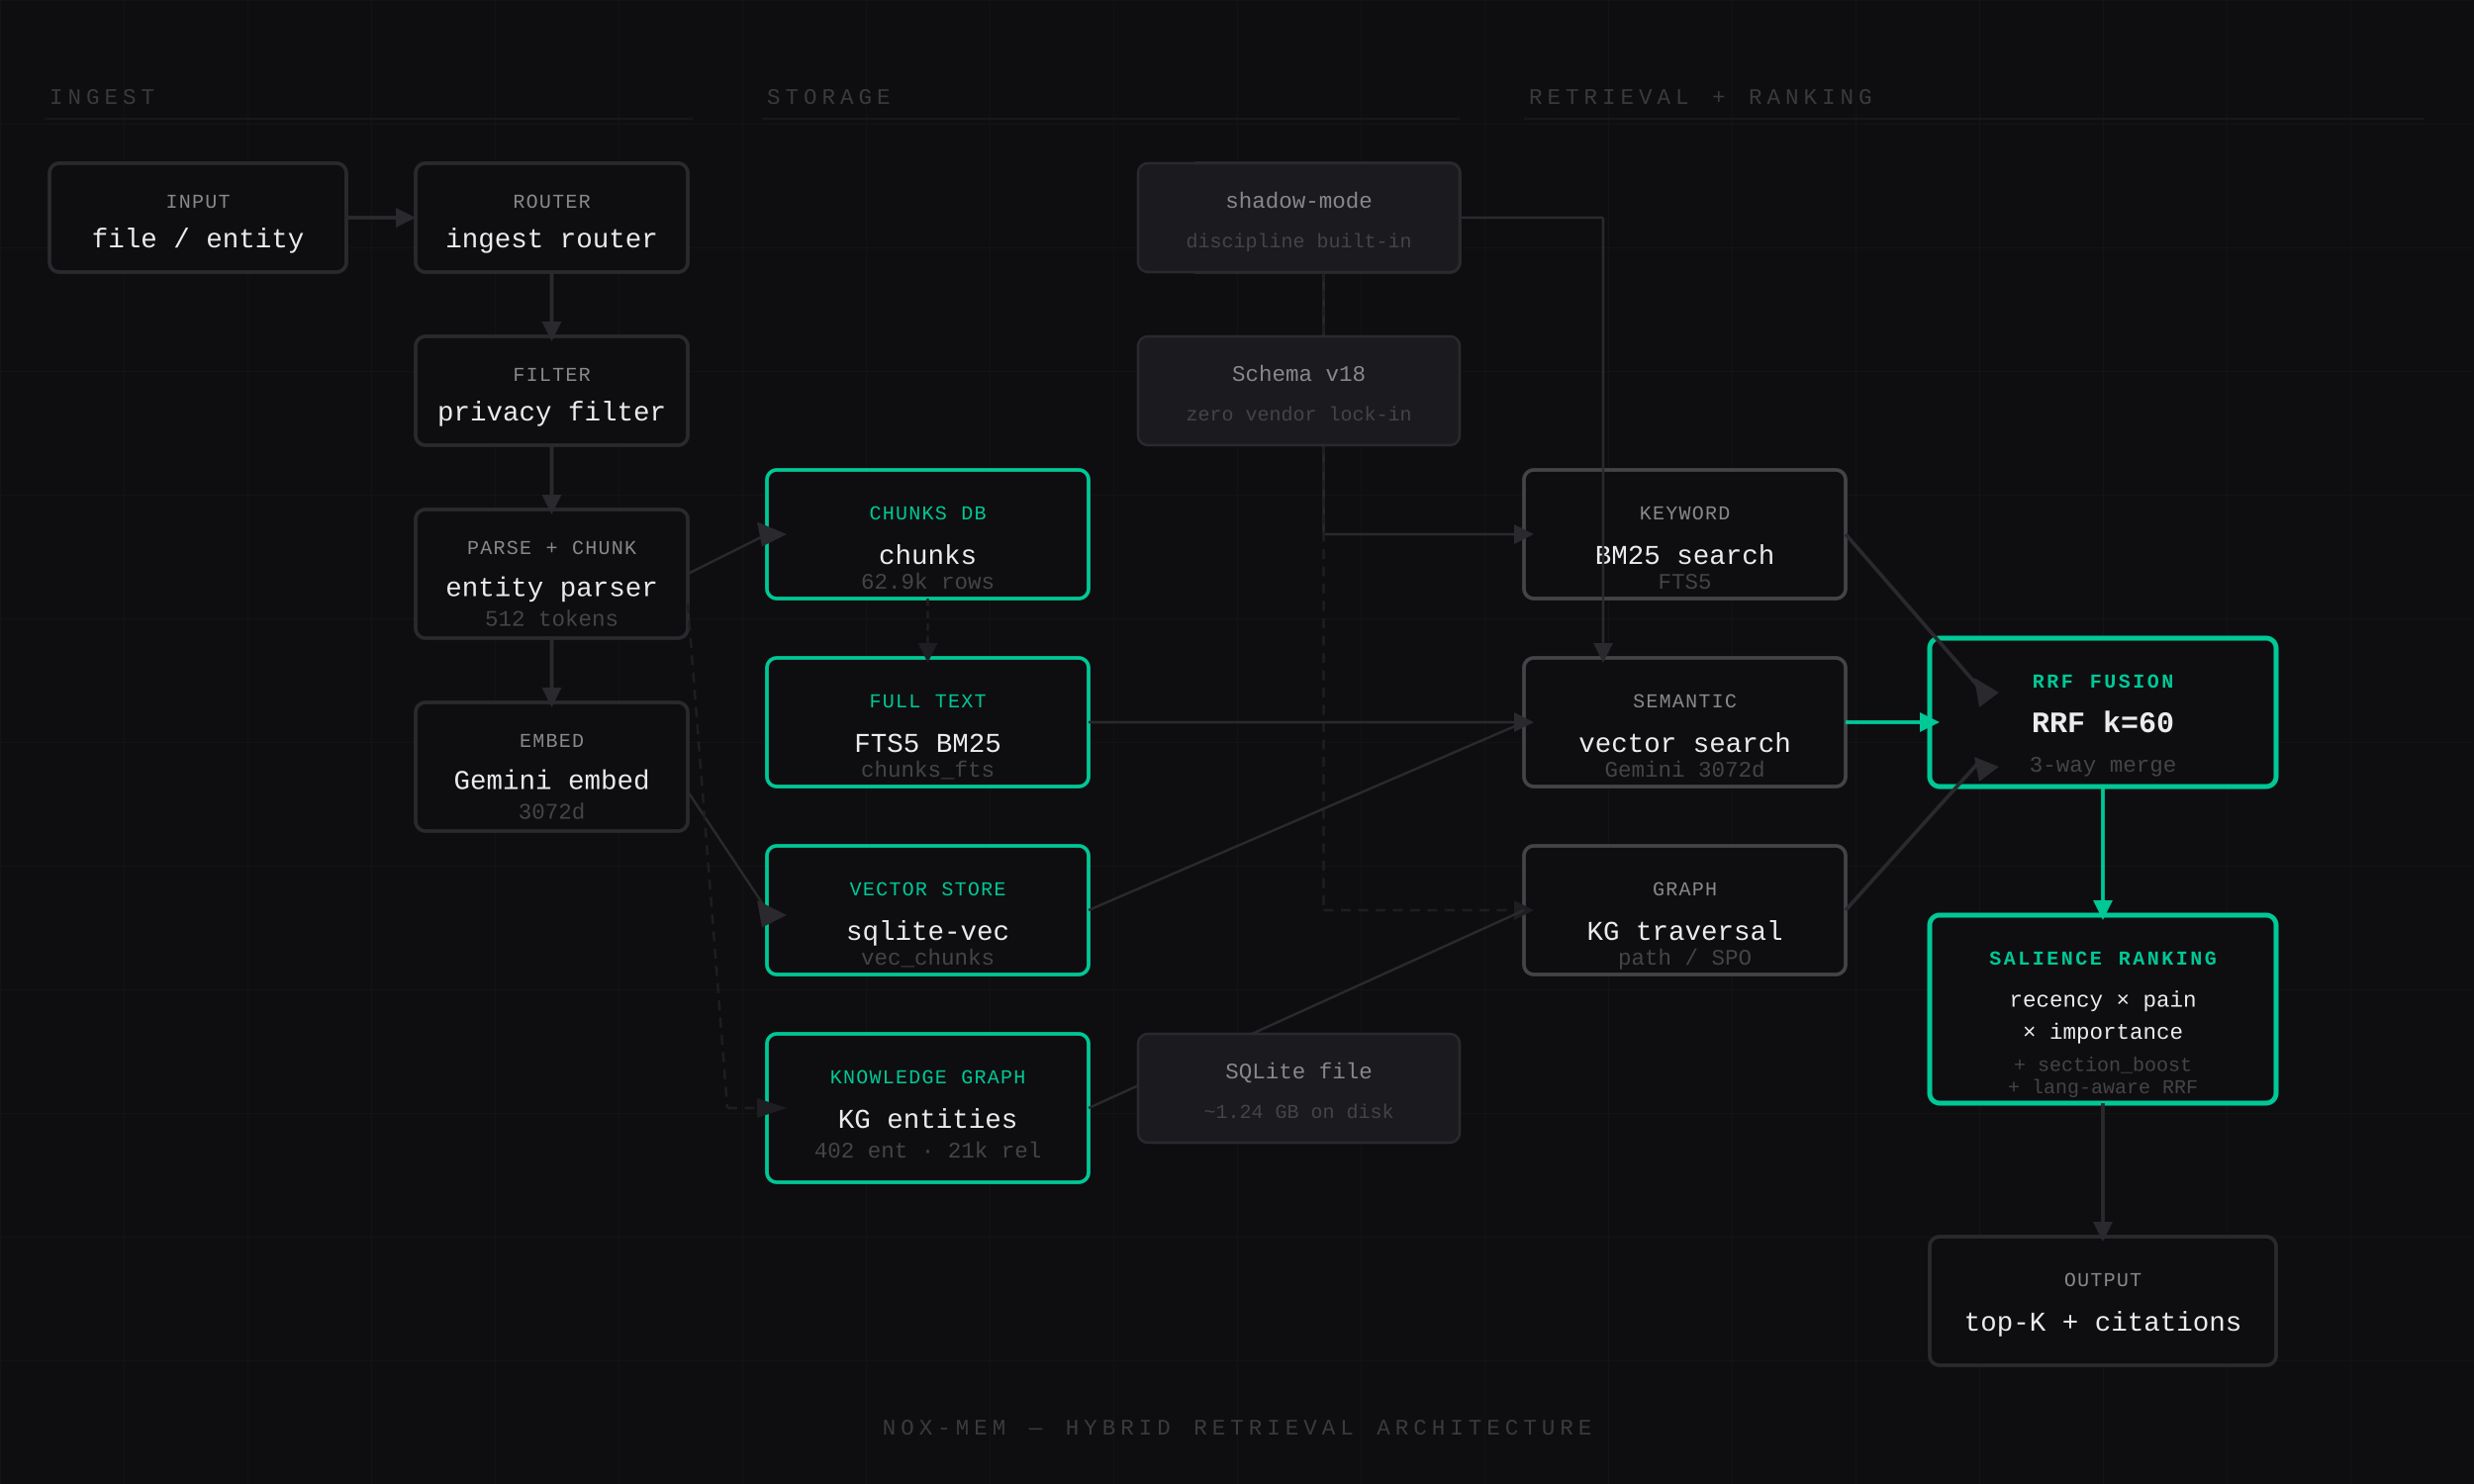
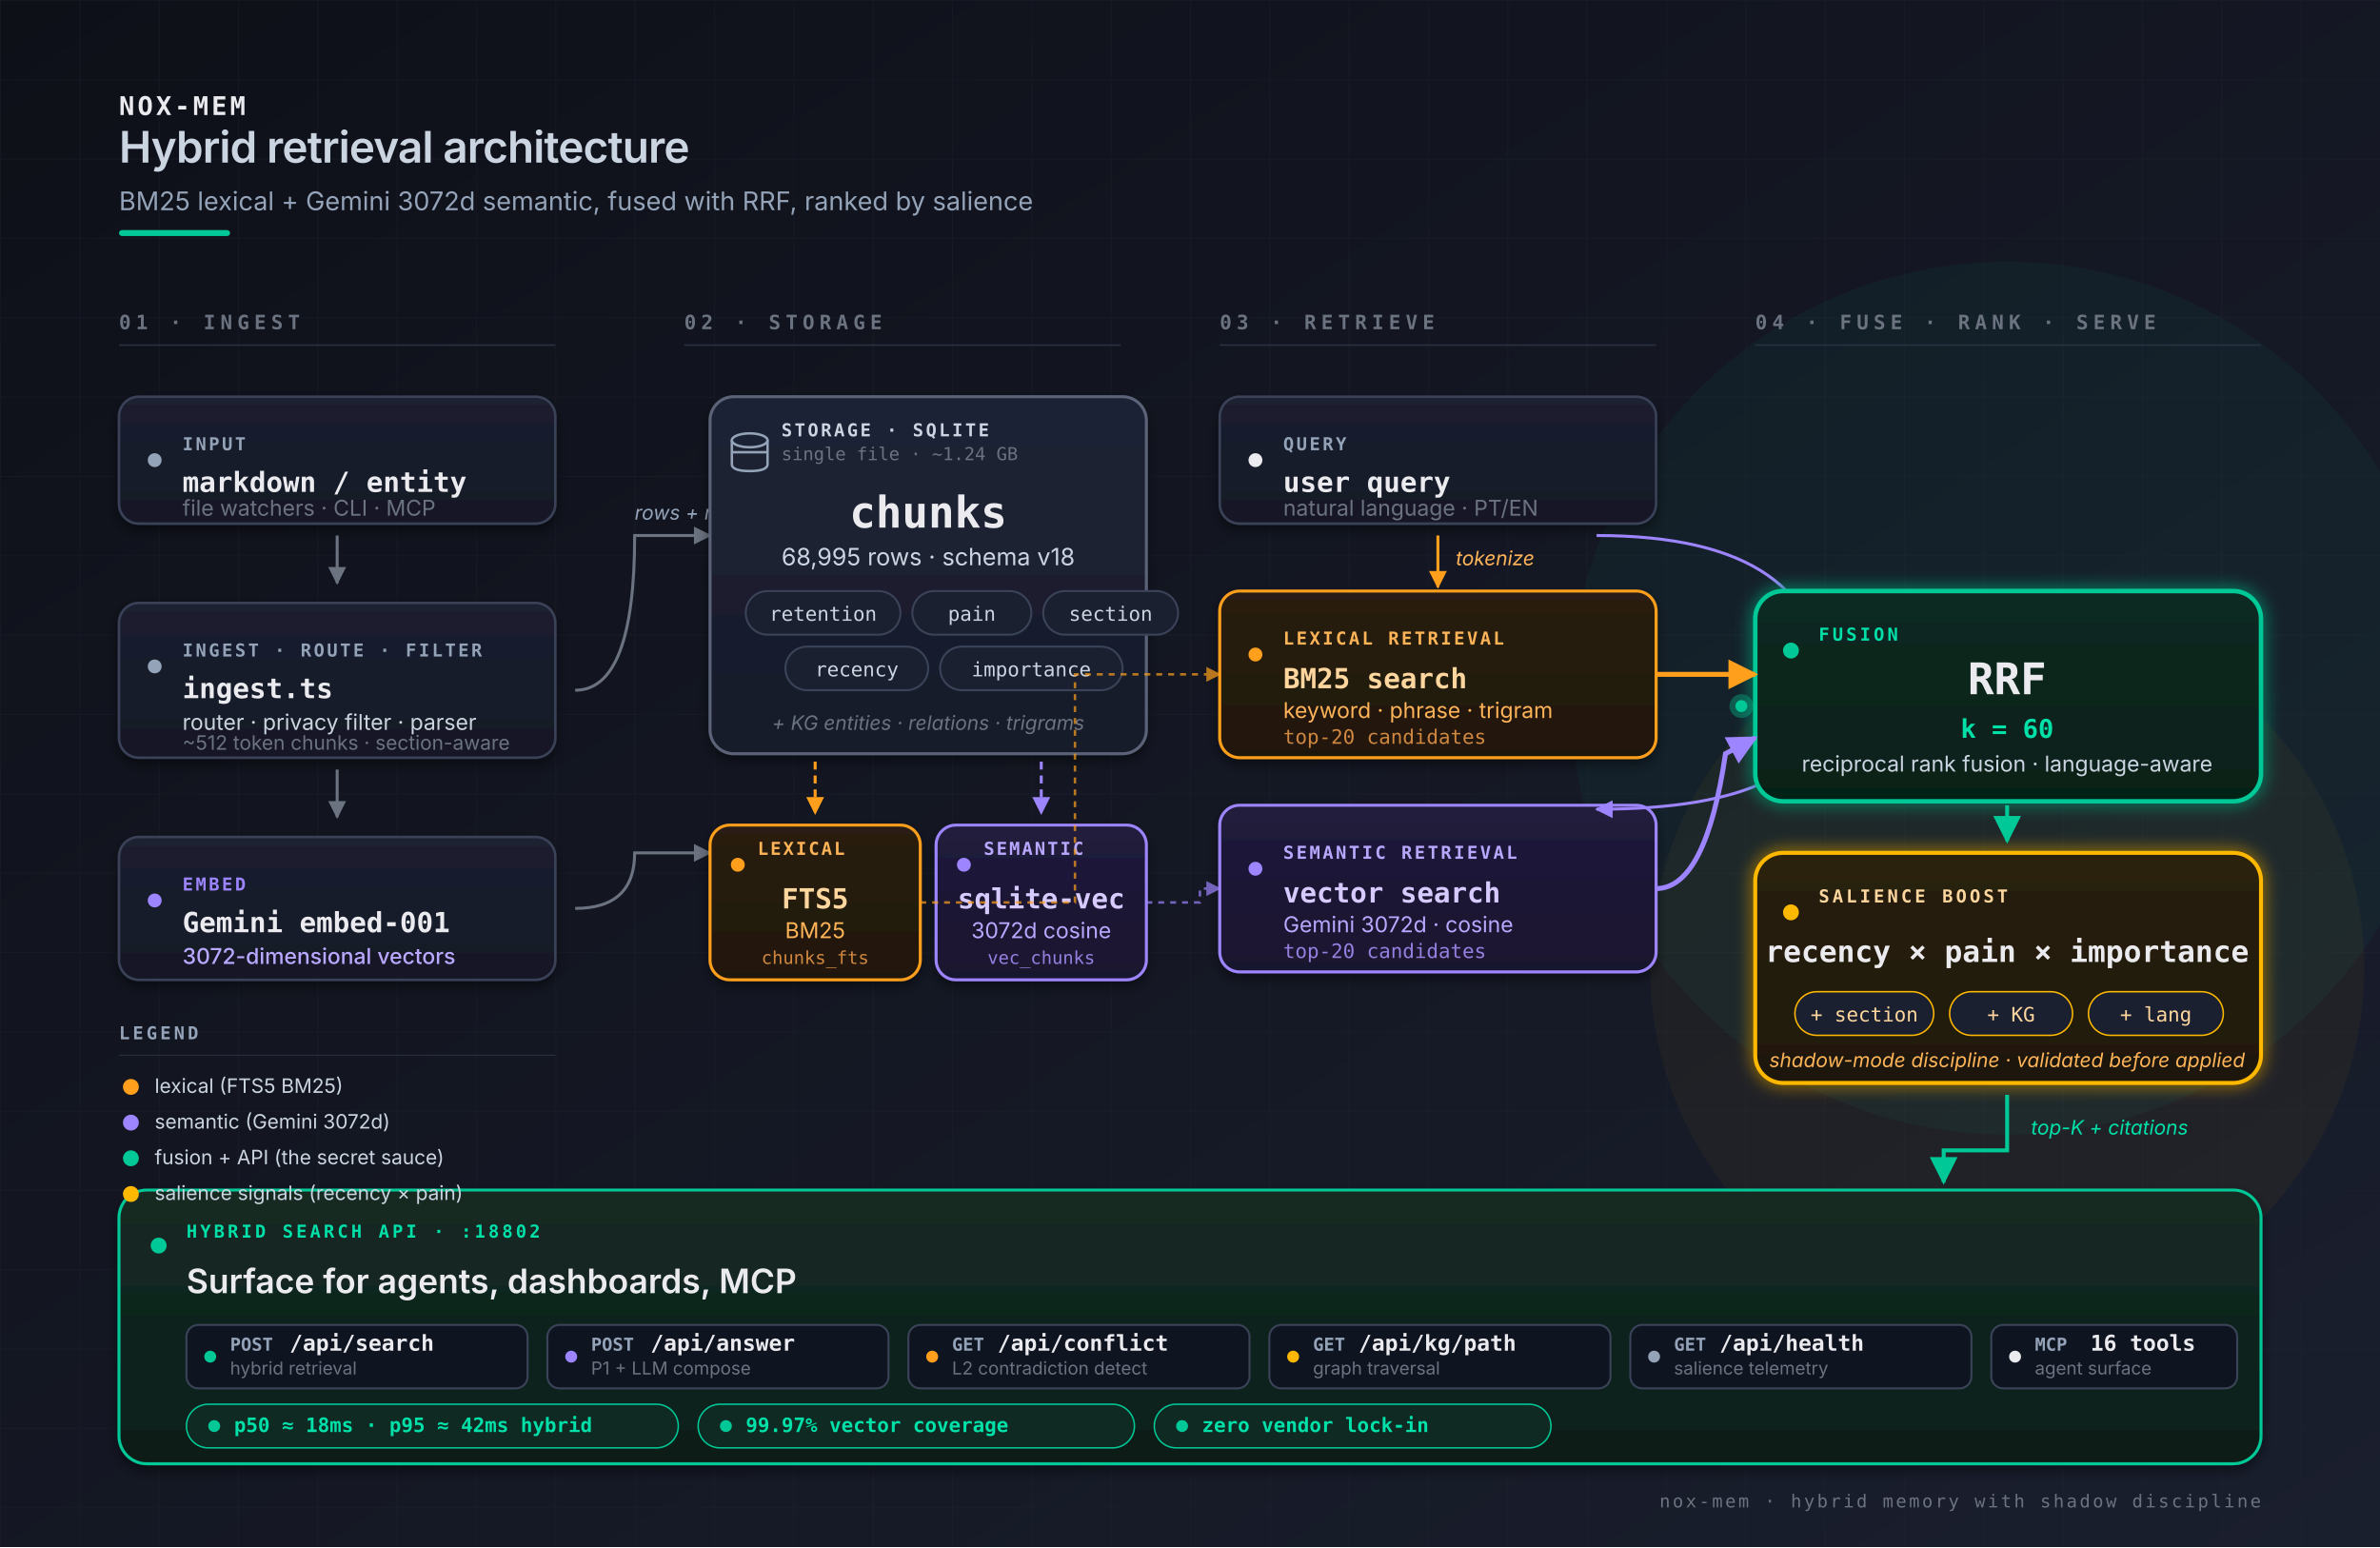
- <svg xmlns="http://www.w3.org/2000/svg" width="1000" height="600" viewBox="0 0 1000 600" role="img" aria-label="nox-mem hybrid retrieval architecture diagram, dark theme">
-   <rect width="1000" height="600" fill="#0E0E10" />
+ <svg xmlns="http://www.w3.org/2000/svg" width="1200" height="780" viewBox="0 0 1200 780" role="img" aria-label="nox-mem hybrid retrieval architecture: markdown and entity files ingest into a chunks table with FTS5 BM25 lexical search and Gemini 3072 dimensional vector search, fused via RRF k equals 60, salience boosted by recency pain and importance, served through the hybrid search HTTP API. Dark theme.">
  <defs>
-     <pattern id="arch-grid-d" width="50" height="50" patternUnits="userSpaceOnUse">
-       <path d="M 50 0 L 0 0 0 50" fill="none" stroke="#161618" stroke-width="0.5" />
+     <linearGradient id="bg-d" x1="0%" y1="0%" x2="100%" y2="100%">
+       <stop offset="0%" stop-color="#0E1018" />
+       <stop offset="100%" stop-color="#1A1F2E" />
+     </linearGradient>
+     <pattern id="grid-d" width="40" height="40" patternUnits="userSpaceOnUse">
+       <path d="M 40 0 L 0 0 0 40" fill="none" stroke="#1F2535" stroke-width="0.5" />
    </pattern>
+     <linearGradient id="node-neutral-d" x1="0%" y1="0%" x2="0%" y2="100%">
+       <stop offset="0%" stop-color="#1B2030" />
+       <stop offset="100%" stop-color="#141826" />
+     </linearGradient>
+     <linearGradient id="node-storage-d" x1="0%" y1="0%" x2="0%" y2="100%">
+       <stop offset="0%" stop-color="#1F2435" />
+       <stop offset="100%" stop-color="#161B2A" />
+     </linearGradient>
+     <linearGradient id="node-fts-d" x1="0%" y1="0%" x2="0%" y2="100%">
+       <stop offset="0%" stop-color="#2A1F12" />
+       <stop offset="100%" stop-color="#1F1709" />
+     </linearGradient>
+     <linearGradient id="node-vec-d" x1="0%" y1="0%" x2="0%" y2="100%">
+       <stop offset="0%" stop-color="#211B3D" />
+       <stop offset="100%" stop-color="#19142E" />
+     </linearGradient>
+     <linearGradient id="node-rrf-d" x1="0%" y1="0%" x2="0%" y2="100%">
+       <stop offset="0%" stop-color="#0E2A22" />
+       <stop offset="100%" stop-color="#062018" />
+     </linearGradient>
+     <linearGradient id="node-salience-d" x1="0%" y1="0%" x2="0%" y2="100%">
+       <stop offset="0%" stop-color="#2A2110" />
+       <stop offset="100%" stop-color="#1E1808" />
+     </linearGradient>
+     <linearGradient id="node-api-d" x1="0%" y1="0%" x2="0%" y2="100%">
+       <stop offset="0%" stop-color="#152A24" />
+       <stop offset="100%" stop-color="#0B1E18" />
+     </linearGradient>
+     <filter id="shadow-d" x="-20%" y="-20%" width="140%" height="140%">
+       <feGaussianBlur in="SourceAlpha" stdDeviation="3" />
+       <feOffset dx="0" dy="3" result="offsetblur" />
+       <feComponentTransfer>
+         <feFuncA type="linear" slope="0.45" />
+       </feComponentTransfer>
+       <feMerge>
+         <feMergeNode />
+         <feMergeNode in="SourceGraphic" />
+       </feMerge>
+     </filter>
+     <filter id="glow-d" x="-30%" y="-30%" width="160%" height="160%">
+       <feGaussianBlur in="SourceGraphic" stdDeviation="4" />
+       <feMerge>
+         <feMergeNode />
+         <feMergeNode in="SourceGraphic" />
+       </feMerge>
+     </filter>
+     <marker id="arrow-neutral-d" viewBox="0 0 10 10" refX="9" refY="5" markerWidth="6" markerHeight="6" orient="auto-start-reverse">
+       <path d="M 0 0 L 10 5 L 0 10 z" fill="#6B7280" />
+     </marker>
+     <marker id="arrow-fts-d" viewBox="0 0 10 10" refX="9" refY="5" markerWidth="6" markerHeight="6" orient="auto-start-reverse">
+       <path d="M 0 0 L 10 5 L 0 10 z" fill="#FF9F1C" />
+     </marker>
+     <marker id="arrow-vec-d" viewBox="0 0 10 10" refX="9" refY="5" markerWidth="6" markerHeight="6" orient="auto-start-reverse">
+       <path d="M 0 0 L 10 5 L 0 10 z" fill="#9D85FF" />
+     </marker>
+     <marker id="arrow-accent-d" viewBox="0 0 10 10" refX="9" refY="5" markerWidth="7" markerHeight="7" orient="auto-start-reverse">
+       <path d="M 0 0 L 10 5 L 0 10 z" fill="#00C896" />
+     </marker>
+     <marker id="arrow-salience-d" viewBox="0 0 10 10" refX="9" refY="5" markerWidth="6" markerHeight="6" orient="auto-start-reverse">
+       <path d="M 0 0 L 10 5 L 0 10 z" fill="#FFB800" />
+     </marker>
  </defs>
-   <rect width="1000" height="600" fill="url(#arch-grid-d)" />
-   <text x="20" y="42" fill="#3A3A3E" font-family="'JetBrains Mono', 'Courier New', monospace" font-size="9" letter-spacing="2" font-weight="500">INGEST</text>
-   <line x1="18" y1="48" x2="280" y2="48" stroke="#1E1E22" stroke-width="0.5" />
-   <text x="310" y="42" fill="#3A3A3E" font-family="'JetBrains Mono', 'Courier New', monospace" font-size="9" letter-spacing="2" font-weight="500">STORAGE</text>
-   <line x1="308" y1="48" x2="590" y2="48" stroke="#1E1E22" stroke-width="0.5" />
-   <text x="618" y="42" fill="#3A3A3E" font-family="'JetBrains Mono', 'Courier New', monospace" font-size="9" letter-spacing="2" font-weight="500">RETRIEVAL + RANKING</text>
-   <line x1="616" y1="48" x2="980" y2="48" stroke="#1E1E22" stroke-width="0.5" />
-   <rect x="20" y="66" width="120" height="44" rx="4" fill="#0E0E10" stroke="#2A2A2E" stroke-width="1.5" />
-   <text x="80" y="84" fill="#888888" font-family="'JetBrains Mono', 'Courier New', monospace" font-size="8" text-anchor="middle" letter-spacing="0.5">INPUT</text>
-   <text x="80" y="100" fill="#EBEBEB" font-family="'JetBrains Mono', 'Courier New', monospace" font-size="11" text-anchor="middle" font-weight="500">file / entity</text>
-   <line x1="140" y1="88" x2="160" y2="88" stroke="#2A2A2E" stroke-width="1.5" />
-   <polygon points="160,84 168,88 160,92" fill="#2A2A2E" />
-   <rect x="168" y="66" width="110" height="44" rx="4" fill="#0E0E10" stroke="#2A2A2E" stroke-width="1.5" />
-   <text x="223" y="84" fill="#888888" font-family="'JetBrains Mono', 'Courier New', monospace" font-size="8" text-anchor="middle" letter-spacing="0.5">ROUTER</text>
-   <text x="223" y="100" fill="#EBEBEB" font-family="'JetBrains Mono', 'Courier New', monospace" font-size="11" text-anchor="middle" font-weight="500">ingest router</text>
-   <rect x="168" y="136" width="110" height="44" rx="4" fill="#0E0E10" stroke="#2A2A2E" stroke-width="1.5" />
-   <text x="223" y="154" fill="#888888" font-family="'JetBrains Mono', 'Courier New', monospace" font-size="8" text-anchor="middle" letter-spacing="0.5">FILTER</text>
-   <text x="223" y="170" fill="#EBEBEB" font-family="'JetBrains Mono', 'Courier New', monospace" font-size="11" text-anchor="middle" font-weight="500">privacy filter</text>
-   <line x1="223" y1="110" x2="223" y2="130" stroke="#2A2A2E" stroke-width="1.5" />
-   <polygon points="219,130 223,138 227,130" fill="#2A2A2E" />
-   <rect x="168" y="206" width="110" height="52" rx="4" fill="#0E0E10" stroke="#2A2A2E" stroke-width="1.5" />
-   <text x="223" y="224" fill="#888888" font-family="'JetBrains Mono', 'Courier New', monospace" font-size="8" text-anchor="middle" letter-spacing="0.5">PARSE + CHUNK</text>
-   <text x="223" y="241" fill="#EBEBEB" font-family="'JetBrains Mono', 'Courier New', monospace" font-size="11" text-anchor="middle" font-weight="500">entity parser</text>
-   <text x="223" y="253" fill="#444448" font-family="'JetBrains Mono', 'Courier New', monospace" font-size="9" text-anchor="middle">512 tokens</text>
-   <line x1="223" y1="180" x2="223" y2="200" stroke="#2A2A2E" stroke-width="1.5" />
-   <polygon points="219,200 223,208 227,200" fill="#2A2A2E" />
-   <rect x="168" y="284" width="110" height="52" rx="4" fill="#0E0E10" stroke="#2A2A2E" stroke-width="1.5" />
-   <text x="223" y="302" fill="#888888" font-family="'JetBrains Mono', 'Courier New', monospace" font-size="8" text-anchor="middle" letter-spacing="0.5">EMBED</text>
-   <text x="223" y="319" fill="#EBEBEB" font-family="'JetBrains Mono', 'Courier New', monospace" font-size="11" text-anchor="middle" font-weight="500">Gemini embed</text>
-   <text x="223" y="331" fill="#444448" font-family="'JetBrains Mono', 'Courier New', monospace" font-size="9" text-anchor="middle">3072d</text>
-   <line x1="223" y1="258" x2="223" y2="278" stroke="#2A2A2E" stroke-width="1.5" />
-   <polygon points="219,278 223,286 227,278" fill="#2A2A2E" />
-   <rect x="310" y="190" width="130" height="52" rx="4" fill="#0E0E10" stroke="#00C896" stroke-width="1.5" />
-   <text x="375" y="210" fill="#00C896" font-family="'JetBrains Mono', 'Courier New', monospace" font-size="8" text-anchor="middle" letter-spacing="0.5">CHUNKS DB</text>
-   <text x="375" y="228" fill="#EBEBEB" font-family="'JetBrains Mono', 'Courier New', monospace" font-size="11" text-anchor="middle" font-weight="500">chunks</text>
-   <text x="375" y="238" fill="#444448" font-family="'JetBrains Mono', 'Courier New', monospace" font-size="9" text-anchor="middle">62.9k rows</text>
-   <rect x="310" y="266" width="130" height="52" rx="4" fill="#0E0E10" stroke="#00C896" stroke-width="1.5" />
-   <text x="375" y="286" fill="#00C896" font-family="'JetBrains Mono', 'Courier New', monospace" font-size="8" text-anchor="middle" letter-spacing="0.5">FULL TEXT</text>
-   <text x="375" y="304" fill="#EBEBEB" font-family="'JetBrains Mono', 'Courier New', monospace" font-size="11" text-anchor="middle" font-weight="500">FTS5 BM25</text>
-   <text x="375" y="314" fill="#444448" font-family="'JetBrains Mono', 'Courier New', monospace" font-size="9" text-anchor="middle">chunks_fts</text>
-   <rect x="310" y="342" width="130" height="52" rx="4" fill="#0E0E10" stroke="#00C896" stroke-width="1.5" />
-   <text x="375" y="362" fill="#00C896" font-family="'JetBrains Mono', 'Courier New', monospace" font-size="8" text-anchor="middle" letter-spacing="0.5">VECTOR STORE</text>
-   <text x="375" y="380" fill="#EBEBEB" font-family="'JetBrains Mono', 'Courier New', monospace" font-size="11" text-anchor="middle" font-weight="500">sqlite-vec</text>
-   <text x="375" y="390" fill="#444448" font-family="'JetBrains Mono', 'Courier New', monospace" font-size="9" text-anchor="middle">vec_chunks</text>
-   <rect x="310" y="418" width="130" height="60" rx="4" fill="#0E0E10" stroke="#00C896" stroke-width="1.5" />
-   <text x="375" y="438" fill="#00C896" font-family="'JetBrains Mono', 'Courier New', monospace" font-size="8" text-anchor="middle" letter-spacing="0.5">KNOWLEDGE GRAPH</text>
-   <text x="375" y="456" fill="#EBEBEB" font-family="'JetBrains Mono', 'Courier New', monospace" font-size="11" text-anchor="middle" font-weight="500">KG entities</text>
-   <text x="375" y="468" fill="#444448" font-family="'JetBrains Mono', 'Courier New', monospace" font-size="9" text-anchor="middle">402 ent · 21k rel</text>
-   <line x1="278" y1="232" x2="310" y2="216" stroke="#2A2A2E" stroke-width="1" />
-   <polygon points="306,211 318,216 308,221" fill="#2A2A2E" />
-   <line x1="278" y1="320" x2="310" y2="368" stroke="#2A2A2E" stroke-width="1" />
-   <polygon points="306,364 318,370 308,375" fill="#2A2A2E" />
-   <line x1="278" y1="244" x2="294" y2="448" stroke="#1E1E22" stroke-width="1" stroke-dasharray="4 3" />
-   <line x1="294" y1="448" x2="310" y2="448" stroke="#1E1E22" stroke-width="1" stroke-dasharray="4 3" />
-   <polygon points="306,444 318,448 306,452" fill="#1E1E22" />
-   <line x1="375" y1="242" x2="375" y2="260" stroke="#1E1E22" stroke-width="1" stroke-dasharray="3 2" />
-   <polygon points="371,260 375,268 379,260" fill="#1E1E22" />
-   <rect x="480" y="66" width="110" height="44" rx="4" fill="#0E0E10" stroke="#2A2A2E" stroke-width="1.5" />
-   <text x="535" y="84" fill="#888888" font-family="'JetBrains Mono', 'Courier New', monospace" font-size="8" text-anchor="middle" letter-spacing="0.5">QUERY</text>
-   <text x="535" y="100" fill="#EBEBEB" font-family="'JetBrains Mono', 'Courier New', monospace" font-size="11" text-anchor="middle" font-weight="500">user query</text>
-   <rect x="616" y="190" width="130" height="52" rx="4" fill="#0E0E10" stroke="#444448" stroke-width="1.5" />
-   <text x="681" y="210" fill="#888888" font-family="'JetBrains Mono', 'Courier New', monospace" font-size="8" text-anchor="middle" letter-spacing="0.5">KEYWORD</text>
-   <text x="681" y="228" fill="#EBEBEB" font-family="'JetBrains Mono', 'Courier New', monospace" font-size="11" text-anchor="middle" font-weight="500">BM25 search</text>
-   <text x="681" y="238" fill="#444448" font-family="'JetBrains Mono', 'Courier New', monospace" font-size="9" text-anchor="middle">FTS5</text>
-   <rect x="616" y="266" width="130" height="52" rx="4" fill="#0E0E10" stroke="#444448" stroke-width="1.5" />
-   <text x="681" y="286" fill="#888888" font-family="'JetBrains Mono', 'Courier New', monospace" font-size="8" text-anchor="middle" letter-spacing="0.5">SEMANTIC</text>
-   <text x="681" y="304" fill="#EBEBEB" font-family="'JetBrains Mono', 'Courier New', monospace" font-size="11" text-anchor="middle" font-weight="500">vector search</text>
-   <text x="681" y="314" fill="#444448" font-family="'JetBrains Mono', 'Courier New', monospace" font-size="9" text-anchor="middle">Gemini 3072d</text>
-   <rect x="616" y="342" width="130" height="52" rx="4" fill="#0E0E10" stroke="#444448" stroke-width="1.5" />
-   <text x="681" y="362" fill="#888888" font-family="'JetBrains Mono', 'Courier New', monospace" font-size="8" text-anchor="middle" letter-spacing="0.5">GRAPH</text>
-   <text x="681" y="380" fill="#EBEBEB" font-family="'JetBrains Mono', 'Courier New', monospace" font-size="11" text-anchor="middle" font-weight="500">KG traversal</text>
-   <text x="681" y="390" fill="#444448" font-family="'JetBrains Mono', 'Courier New', monospace" font-size="9" text-anchor="middle">path / SPO</text>
-   <line x1="535" y1="110" x2="535" y2="216" stroke="#2A2A2E" stroke-width="1" />
-   <line x1="535" y1="216" x2="616" y2="216" stroke="#2A2A2E" stroke-width="1" />
-   <polygon points="612,212 620,216 612,220" fill="#2A2A2E" />
-   <line x1="590" y1="88" x2="616" y2="88" stroke="#2A2A2E" stroke-width="1" />
-   <line x1="616" y1="88" x2="648" y2="88" stroke="#2A2A2E" stroke-width="1" />
-   <line x1="648" y1="88" x2="648" y2="260" stroke="#2A2A2E" stroke-width="1" />
-   <polygon points="644,260 648,268 652,260" fill="#2A2A2E" />
-   <line x1="535" y1="110" x2="535" y2="368" stroke="#1E1E22" stroke-width="1" stroke-dasharray="4 3" />
-   <line x1="535" y1="368" x2="616" y2="368" stroke="#1E1E22" stroke-width="1" stroke-dasharray="4 3" />
-   <polygon points="612,364 620,368 612,372" fill="#1E1E22" />
-   <line x1="440" y1="292" x2="616" y2="292" stroke="#2A2A2E" stroke-width="1" />
-   <polygon points="612,288 620,292 612,296" fill="#2A2A2E" />
-   <line x1="440" y1="368" x2="616" y2="292" stroke="#2A2A2E" stroke-width="1" />
-   <line x1="440" y1="448" x2="616" y2="368" stroke="#2A2A2E" stroke-width="1" />
-   <rect x="780" y="258" width="140" height="60" rx="4" fill="#0E0E10" stroke="#00C896" stroke-width="2" />
-   <text x="850" y="278" fill="#00C896" font-family="'JetBrains Mono', 'Courier New', monospace" font-size="8" text-anchor="middle" letter-spacing="1" font-weight="600">RRF FUSION</text>
-   <text x="850" y="296" fill="#EBEBEB" font-family="'JetBrains Mono', 'Courier New', monospace" font-size="12" text-anchor="middle" font-weight="600">RRF k=60</text>
-   <text x="850" y="312" fill="#444448" font-family="'JetBrains Mono', 'Courier New', monospace" font-size="9" text-anchor="middle">3-way merge</text>
-   <line x1="746" y1="216" x2="800" y2="278" stroke="#2A2A2E" stroke-width="1.5" />
-   <polygon points="798,274 808,280 800,286" fill="#2A2A2E" />
-   <line x1="746" y1="292" x2="780" y2="292" stroke="#00C896" stroke-width="1.5" />
-   <polygon points="776,288 784,292 776,296" fill="#00C896" />
-   <line x1="746" y1="368" x2="800" y2="308" stroke="#2A2A2E" stroke-width="1.5" />
-   <polygon points="798,306 808,310 800,316" fill="#2A2A2E" />
-   <rect x="780" y="370" width="140" height="76" rx="4" fill="#0E0E10" stroke="#00C896" stroke-width="2" />
-   <text x="850" y="390" fill="#00C896" font-family="'JetBrains Mono', 'Courier New', monospace" font-size="8" text-anchor="middle" letter-spacing="1" font-weight="600">SALIENCE RANKING</text>
-   <text x="850" y="407" fill="#EBEBEB" font-family="'JetBrains Mono', 'Courier New', monospace" font-size="9" text-anchor="middle">recency × pain</text>
-   <text x="850" y="420" fill="#EBEBEB" font-family="'JetBrains Mono', 'Courier New', monospace" font-size="9" text-anchor="middle">× importance</text>
-   <text x="850" y="433" fill="#444448" font-family="'JetBrains Mono', 'Courier New', monospace" font-size="8" text-anchor="middle">+ section_boost</text>
-   <text x="850" y="442" fill="#444448" font-family="'JetBrains Mono', 'Courier New', monospace" font-size="8" text-anchor="middle">+ lang-aware RRF</text>
-   <line x1="850" y1="318" x2="850" y2="364" stroke="#00C896" stroke-width="1.5" />
-   <polygon points="846,364 850,372 854,364" fill="#00C896" />
-   <rect x="780" y="500" width="140" height="52" rx="4" fill="#0E0E10" stroke="#2A2A2E" stroke-width="1.5" />
-   <text x="850" y="520" fill="#888888" font-family="'JetBrains Mono', 'Courier New', monospace" font-size="8" text-anchor="middle" letter-spacing="0.5">OUTPUT</text>
-   <text x="850" y="538" fill="#EBEBEB" font-family="'JetBrains Mono', 'Courier New', monospace" font-size="11" text-anchor="middle" font-weight="500">top-K + citations</text>
-   <line x1="850" y1="446" x2="850" y2="494" stroke="#2A2A2E" stroke-width="1.5" />
-   <polygon points="846,494 850,502 854,494" fill="#2A2A2E" />
-   <rect x="460" y="418" width="130" height="44" rx="4" fill="#1A1A1F" stroke="#2A2A2E" stroke-width="1" />
-   <text x="525" y="436" fill="#888888" font-family="'JetBrains Mono', 'Courier New', monospace" font-size="9" text-anchor="middle">SQLite file</text>
-   <text x="525" y="452" fill="#444448" font-family="'JetBrains Mono', 'Courier New', monospace" font-size="8" text-anchor="middle">~1.24 GB on disk</text>
-   <rect x="460" y="66" width="130" height="44" rx="4" fill="#1A1A1F" stroke="#2A2A2E" stroke-width="1" />
-   <text x="525" y="84" fill="#888888" font-family="'JetBrains Mono', 'Courier New', monospace" font-size="9" text-anchor="middle">shadow-mode</text>
-   <text x="525" y="100" fill="#444448" font-family="'JetBrains Mono', 'Courier New', monospace" font-size="8" text-anchor="middle">discipline built-in</text>
-   <rect x="460" y="136" width="130" height="44" rx="4" fill="#1A1A1F" stroke="#2A2A2E" stroke-width="1" />
-   <text x="525" y="154" fill="#888888" font-family="'JetBrains Mono', 'Courier New', monospace" font-size="9" text-anchor="middle">Schema v18</text>
-   <text x="525" y="170" fill="#444448" font-family="'JetBrains Mono', 'Courier New', monospace" font-size="8" text-anchor="middle">zero vendor lock-in</text>
-   <text x="500" y="580" fill="#3A3A3E" font-family="'JetBrains Mono', 'Courier New', monospace" font-size="9" text-anchor="middle" letter-spacing="2">NOX-MEM — HYBRID RETRIEVAL ARCHITECTURE</text>
+   <rect width="1200" height="780" fill="url(#bg-d)" />
+   <rect width="1200" height="780" fill="url(#grid-d)" opacity="0.6" />
+   <circle cx="1012" cy="352" r="220" fill="#00C896" opacity="0.05" />
+   <circle cx="1012" cy="488" r="180" fill="#FFB800" opacity="0.04" />
+   <text x="60" y="58" fill="#EBEBEF" font-family="'JetBrains Mono', 'Menlo', 'Consolas', monospace" font-size="13" font-weight="700" letter-spacing="1.5">NOX-MEM</text>
+   <text x="60" y="82" fill="#CBD5E1" font-family="'Inter', -apple-system, system-ui, sans-serif" font-size="22" font-weight="600" letter-spacing="-0.4">Hybrid retrieval architecture</text>
+   <text x="60" y="106" fill="#94A3B8" font-family="'Inter', -apple-system, system-ui, sans-serif" font-size="13" font-weight="400">BM25 lexical + Gemini 3072d semantic, fused with RRF, ranked by salience</text>
+   <rect x="60" y="116" width="56" height="3" rx="1.5" fill="#00C896" />
+   <text x="60" y="166" fill="#6B7280" font-family="'JetBrains Mono', 'Menlo', monospace" font-size="10" letter-spacing="2.5" font-weight="600">01 · INGEST</text>
+   <line x1="60" y1="174" x2="280" y2="174" stroke="#2A3142" stroke-width="0.75" />
+   <text x="345" y="166" fill="#6B7280" font-family="'JetBrains Mono', 'Menlo', monospace" font-size="10" letter-spacing="2.5" font-weight="600">02 · STORAGE</text>
+   <line x1="345" y1="174" x2="565" y2="174" stroke="#2A3142" stroke-width="0.75" />
+   <text x="615" y="166" fill="#6B7280" font-family="'JetBrains Mono', 'Menlo', monospace" font-size="10" letter-spacing="2.5" font-weight="600">03 · RETRIEVE</text>
+   <line x1="615" y1="174" x2="835" y2="174" stroke="#2A3142" stroke-width="0.75" />
+   <text x="885" y="166" fill="#6B7280" font-family="'JetBrains Mono', 'Menlo', monospace" font-size="10" letter-spacing="2.5" font-weight="600">04 · FUSE · RANK · SERVE</text>
+   <line x1="885" y1="174" x2="1140" y2="174" stroke="#2A3142" stroke-width="0.75" />
+   <g filter="url(#shadow-d)">
+     <rect x="60" y="200" width="220" height="64" rx="10" fill="url(#node-neutral-d)" stroke="#3A4358" stroke-width="1.25" />
+   </g>
+   <circle cx="78" cy="232" r="3.5" fill="#94A3B8" />
+   <text x="92" y="227" fill="#94A3B8" font-family="'JetBrains Mono', 'Menlo', monospace" font-size="9" letter-spacing="1.2" font-weight="600">INPUT</text>
+   <text x="92" y="248" fill="#EBEBEF" font-family="'JetBrains Mono', 'Menlo', monospace" font-size="14" font-weight="600">markdown / entity</text>
+   <text x="92" y="260" fill="#6B7280" font-family="'Inter', system-ui, sans-serif" font-size="11">file watchers · CLI · MCP</text>
+   <line x1="170" y1="270" x2="170" y2="294" stroke="#6B7280" stroke-width="1.5" marker-end="url(#arrow-neutral-d)" />
+   <g filter="url(#shadow-d)">
+     <rect x="60" y="304" width="220" height="78" rx="10" fill="url(#node-neutral-d)" stroke="#3A4358" stroke-width="1.25" />
+   </g>
+   <circle cx="78" cy="336" r="3.5" fill="#94A3B8" />
+   <text x="92" y="331" fill="#94A3B8" font-family="'JetBrains Mono', 'Menlo', monospace" font-size="9" letter-spacing="1.2" font-weight="600">INGEST · ROUTE · FILTER</text>
+   <text x="92" y="352" fill="#EBEBEF" font-family="'JetBrains Mono', 'Menlo', monospace" font-size="14" font-weight="600">ingest.ts</text>
+   <text x="92" y="368" fill="#CBD5E1" font-family="'Inter', system-ui, sans-serif" font-size="11">router · privacy filter · parser</text>
+   <text x="92" y="378" fill="#6B7280" font-family="'Inter', system-ui, sans-serif" font-size="10">~512 token chunks · section-aware</text>
+   <line x1="170" y1="388" x2="170" y2="412" stroke="#6B7280" stroke-width="1.5" marker-end="url(#arrow-neutral-d)" />
+   <g filter="url(#shadow-d)">
+     <rect x="60" y="422" width="220" height="72" rx="10" fill="url(#node-neutral-d)" stroke="#3A4358" stroke-width="1.25" />
+   </g>
+   <circle cx="78" cy="454" r="3.5" fill="#9D85FF" />
+   <text x="92" y="449" fill="#9D85FF" font-family="'JetBrains Mono', 'Menlo', monospace" font-size="9" letter-spacing="1.2" font-weight="600">EMBED</text>
+   <text x="92" y="470" fill="#EBEBEF" font-family="'JetBrains Mono', 'Menlo', monospace" font-size="14" font-weight="600">Gemini embed-001</text>
+   <text x="92" y="486" fill="#B9A8FF" font-family="'Inter', system-ui, sans-serif" font-size="11" font-weight="500">3072-dimensional vectors</text>
+   <path d="M 290 348 Q 320 348 320 270 L 358 270" fill="none" stroke="#6B7280" stroke-width="1.5" marker-end="url(#arrow-neutral-d)" />
+   <text x="320" y="262" fill="#94A3B8" font-family="'Inter', system-ui, sans-serif" font-size="10" font-style="italic">rows + metadata</text>
+   <path d="M 290 458 Q 320 458 320 430 L 358 430" fill="none" stroke="#6B7280" stroke-width="1.5" marker-end="url(#arrow-neutral-d)" />
+   <g filter="url(#shadow-d)">
+     <rect x="358" y="200" width="220" height="180" rx="12" fill="url(#node-storage-d)" stroke="#5B6478" stroke-width="1.5" />
+   </g>
+   <ellipse cx="378" cy="222" rx="9" ry="3.5" fill="none" stroke="#94A3B8" stroke-width="1.25" />
+   <path d="M 369 222 L 369 234 Q 369 237.5 378 237.5 Q 387 237.5 387 234 L 387 222" fill="none" stroke="#94A3B8" stroke-width="1.25" />
+   <line x1="369" y1="228" x2="387" y2="228" stroke="#94A3B8" stroke-width="1.25" />
+   <text x="394" y="220" fill="#CBD5E1" font-family="'JetBrains Mono', 'Menlo', monospace" font-size="9" letter-spacing="1.2" font-weight="700">STORAGE · SQLITE</text>
+   <text x="394" y="232" fill="#6B7280" font-family="'JetBrains Mono', 'Menlo', monospace" font-size="9">single file · ~1.24 GB</text>
+   <text x="468" y="266" fill="#EBEBEF" font-family="'JetBrains Mono', 'Menlo', monospace" font-size="22" font-weight="700" text-anchor="middle">chunks</text>
+   <text x="468" y="285" fill="#CBD5E1" font-family="'Inter', system-ui, sans-serif" font-size="12" text-anchor="middle">68,995 rows · schema v18</text>
+   <g>
+     <rect x="376" y="298" width="78" height="22" rx="11" fill="#1B2030" stroke="#3A4358" stroke-width="1" />
+     <text x="415" y="313" fill="#CBD5E1" font-family="'JetBrains Mono', 'Menlo', monospace" font-size="10" text-anchor="middle">retention</text>
+     <rect x="460" y="298" width="60" height="22" rx="11" fill="#1B2030" stroke="#3A4358" stroke-width="1" />
+     <text x="490" y="313" fill="#CBD5E1" font-family="'JetBrains Mono', 'Menlo', monospace" font-size="10" text-anchor="middle">pain</text>
+     <rect x="526" y="298" width="68" height="22" rx="11" fill="#1B2030" stroke="#3A4358" stroke-width="1" />
+     <text x="560" y="313" fill="#CBD5E1" font-family="'JetBrains Mono', 'Menlo', monospace" font-size="10" text-anchor="middle">section</text>
+   </g>
+   <g>
+     <rect x="396" y="326" width="72" height="22" rx="11" fill="#1B2030" stroke="#3A4358" stroke-width="1" />
+     <text x="432" y="341" fill="#CBD5E1" font-family="'JetBrains Mono', 'Menlo', monospace" font-size="10" text-anchor="middle">recency</text>
+     <rect x="474" y="326" width="92" height="22" rx="11" fill="#1B2030" stroke="#3A4358" stroke-width="1" />
+     <text x="520" y="341" fill="#CBD5E1" font-family="'JetBrains Mono', 'Menlo', monospace" font-size="10" text-anchor="middle">importance</text>
+   </g>
+   <text x="468" y="368" fill="#6B7280" font-family="'Inter', system-ui, sans-serif" font-size="10" text-anchor="middle" font-style="italic">+ KG entities · relations · trigrams</text>
+   <g filter="url(#shadow-d)">
+     <rect x="358" y="416" width="106" height="78" rx="10" fill="url(#node-fts-d)" stroke="#FF9F1C" stroke-width="1.5" />
+   </g>
+   <circle cx="372" cy="436" r="3.5" fill="#FF9F1C" />
+   <text x="382" y="431" fill="#FFB458" font-family="'JetBrains Mono', 'Menlo', monospace" font-size="9" letter-spacing="1" font-weight="700">LEXICAL</text>
+   <text x="411" y="458" fill="#FFD79E" font-family="'JetBrains Mono', 'Menlo', monospace" font-size="14" font-weight="700" text-anchor="middle">FTS5</text>
+   <text x="411" y="473" fill="#FFB458" font-family="'Inter', system-ui, sans-serif" font-size="11" text-anchor="middle">BM25</text>
+   <text x="411" y="486" fill="#D08840" font-family="'JetBrains Mono', 'Menlo', monospace" font-size="9" text-anchor="middle">chunks_fts</text>
+   <g filter="url(#shadow-d)">
+     <rect x="472" y="416" width="106" height="78" rx="10" fill="url(#node-vec-d)" stroke="#9D85FF" stroke-width="1.5" />
+   </g>
+   <circle cx="486" cy="436" r="3.5" fill="#9D85FF" />
+   <text x="496" y="431" fill="#B9A8FF" font-family="'JetBrains Mono', 'Menlo', monospace" font-size="9" letter-spacing="1" font-weight="700">SEMANTIC</text>
+   <text x="525" y="458" fill="#D6CAFF" font-family="'JetBrains Mono', 'Menlo', monospace" font-size="14" font-weight="700" text-anchor="middle">sqlite-vec</text>
+   <text x="525" y="473" fill="#B9A8FF" font-family="'Inter', system-ui, sans-serif" font-size="11" text-anchor="middle">3072d cosine</text>
+   <text x="525" y="486" fill="#9580E0" font-family="'JetBrains Mono', 'Menlo', monospace" font-size="9" text-anchor="middle">vec_chunks</text>
+   <line x1="411" y1="384" x2="411" y2="410" stroke="#FF9F1C" stroke-width="1.5" stroke-dasharray="4 3" marker-end="url(#arrow-fts-d)" />
+   <line x1="525" y1="384" x2="525" y2="410" stroke="#9D85FF" stroke-width="1.5" stroke-dasharray="4 3" marker-end="url(#arrow-vec-d)" />
+   <g filter="url(#shadow-d)">
+     <rect x="615" y="200" width="220" height="64" rx="10" fill="url(#node-neutral-d)" stroke="#3A4358" stroke-width="1.25" />
+   </g>
+   <circle cx="633" cy="232" r="3.5" fill="#EBEBEF" />
+   <text x="647" y="227" fill="#94A3B8" font-family="'JetBrains Mono', 'Menlo', monospace" font-size="9" letter-spacing="1.2" font-weight="600">QUERY</text>
+   <text x="647" y="248" fill="#EBEBEF" font-family="'JetBrains Mono', 'Menlo', monospace" font-size="14" font-weight="600">user query</text>
+   <text x="647" y="260" fill="#6B7280" font-family="'Inter', system-ui, sans-serif" font-size="11">natural language · PT/EN</text>
+   <g filter="url(#shadow-d)">
+     <rect x="615" y="298" width="220" height="84" rx="10" fill="url(#node-fts-d)" stroke="#FF9F1C" stroke-width="1.5" />
+   </g>
+   <circle cx="633" cy="330" r="3.5" fill="#FF9F1C" />
+   <text x="647" y="325" fill="#FFB458" font-family="'JetBrains Mono', 'Menlo', monospace" font-size="9" letter-spacing="1.2" font-weight="700">LEXICAL RETRIEVAL</text>
+   <text x="647" y="347" fill="#FFD79E" font-family="'JetBrains Mono', 'Menlo', monospace" font-size="14" font-weight="700">BM25 search</text>
+   <text x="647" y="362" fill="#FFB458" font-family="'Inter', system-ui, sans-serif" font-size="11">keyword · phrase · trigram</text>
+   <text x="647" y="375" fill="#D08840" font-family="'JetBrains Mono', 'Menlo', monospace" font-size="10">top-20 candidates</text>
+   <g filter="url(#shadow-d)">
+     <rect x="615" y="406" width="220" height="84" rx="10" fill="url(#node-vec-d)" stroke="#9D85FF" stroke-width="1.5" />
+   </g>
+   <circle cx="633" cy="438" r="3.5" fill="#9D85FF" />
+   <text x="647" y="433" fill="#B9A8FF" font-family="'JetBrains Mono', 'Menlo', monospace" font-size="9" letter-spacing="1.2" font-weight="700">SEMANTIC RETRIEVAL</text>
+   <text x="647" y="455" fill="#D6CAFF" font-family="'JetBrains Mono', 'Menlo', monospace" font-size="14" font-weight="700">vector search</text>
+   <text x="647" y="470" fill="#B9A8FF" font-family="'Inter', system-ui, sans-serif" font-size="11">Gemini 3072d · cosine</text>
+   <text x="647" y="483" fill="#9580E0" font-family="'JetBrains Mono', 'Menlo', monospace" font-size="10">top-20 candidates</text>
+   <path d="M 725 270 L 725 296" fill="none" stroke="#FF9F1C" stroke-width="1.5" marker-end="url(#arrow-fts-d)" />
+   <text x="734" y="285" fill="#FFB458" font-family="'Inter', system-ui, sans-serif" font-size="10" font-style="italic">tokenize</text>
+   <path d="M 805 270 Q 920 270 920 350 Q 920 408 805 408" fill="none" stroke="#9D85FF" stroke-width="1.5" marker-end="url(#arrow-vec-d)" />
+   <text x="932" y="320" fill="#B9A8FF" font-family="'Inter', system-ui, sans-serif" font-size="10" font-style="italic">embed</text>
+   <text x="932" y="333" fill="#9580E0" font-family="'Inter', system-ui, sans-serif" font-size="9">Gemini 3072d</text>
+   <path d="M 464 455 L 542 455 L 542 340 L 615 340" fill="none" stroke="#FF9F1C" stroke-width="1.25" stroke-dasharray="3 3" opacity="0.7" marker-end="url(#arrow-fts-d)" />
+   <path d="M 578 455 L 605 455 L 605 448 L 615 448" fill="none" stroke="#9D85FF" stroke-width="1.25" stroke-dasharray="3 3" opacity="0.7" marker-end="url(#arrow-vec-d)" />
+   <g filter="url(#glow-d)">
+     <rect x="885" y="298" width="255" height="106" rx="14" fill="url(#node-rrf-d)" stroke="#00C896" stroke-width="2.25" />
+   </g>
+   <circle cx="903" cy="328" r="4" fill="#00C896" />
+   <text x="917" y="323" fill="#00E0A8" font-family="'JetBrains Mono', 'Menlo', monospace" font-size="9" letter-spacing="1.5" font-weight="700">FUSION</text>
+   <text x="1012" y="350" fill="#EBEBEF" font-family="'JetBrains Mono', 'Menlo', monospace" font-size="22" font-weight="700" text-anchor="middle">RRF</text>
+   <text x="1012" y="372" fill="#00E0A8" font-family="'JetBrains Mono', 'Menlo', monospace" font-size="13" text-anchor="middle" font-weight="600">k = 60</text>
+   <text x="1012" y="389" fill="#CBD5E1" font-family="'Inter', system-ui, sans-serif" font-size="11" text-anchor="middle">reciprocal rank fusion · language-aware</text>
+   <path d="M 835 340 Q 860 340 870 340 L 885 340" fill="none" stroke="#FF9F1C" stroke-width="2.5" marker-end="url(#arrow-fts-d)" />
+   <path d="M 835 448 Q 860 448 870 380 L 885 372" fill="none" stroke="#9D85FF" stroke-width="2.5" marker-end="url(#arrow-vec-d)" />
+   <circle cx="878" cy="356" r="6" fill="#00C896" opacity="0.35" />
+   <circle cx="878" cy="356" r="3" fill="#00C896" />
+   <g filter="url(#glow-d)">
+     <rect x="885" y="430" width="255" height="116" rx="14" fill="url(#node-salience-d)" stroke="#FFB800" stroke-width="2" />
+   </g>
+   <circle cx="903" cy="460" r="4" fill="#FFB800" />
+   <text x="917" y="455" fill="#FFD79E" font-family="'JetBrains Mono', 'Menlo', monospace" font-size="9" letter-spacing="1.5" font-weight="700">SALIENCE BOOST</text>
+   <text x="1012" y="485" fill="#EBEBEF" font-family="'JetBrains Mono', 'Menlo', monospace" font-size="15" font-weight="700" text-anchor="middle">recency × pain × importance</text>
+   <g>
+     <rect x="905" y="500" width="70" height="22" rx="11" fill="#1B2030" stroke="#FFB800" stroke-width="0.75" />
+     <text x="940" y="515" fill="#FFD79E" font-family="'JetBrains Mono', 'Menlo', monospace" font-size="10" text-anchor="middle">+ section</text>
+     <rect x="983" y="500" width="62" height="22" rx="11" fill="#1B2030" stroke="#FFB800" stroke-width="0.75" />
+     <text x="1014" y="515" fill="#FFD79E" font-family="'JetBrains Mono', 'Menlo', monospace" font-size="10" text-anchor="middle">+ KG</text>
+     <rect x="1053" y="500" width="68" height="22" rx="11" fill="#1B2030" stroke="#FFB800" stroke-width="0.75" />
+     <text x="1087" y="515" fill="#FFD79E" font-family="'JetBrains Mono', 'Menlo', monospace" font-size="10" text-anchor="middle">+ lang</text>
+   </g>
+   <text x="1012" y="538" fill="#FFB458" font-family="'Inter', system-ui, sans-serif" font-size="10" text-anchor="middle" font-style="italic">shadow-mode discipline · validated before applied</text>
+   <line x1="1012" y1="406" x2="1012" y2="424" stroke="#00C896" stroke-width="2" marker-end="url(#arrow-accent-d)" />
+   <g filter="url(#shadow-d)">
+     <rect x="60" y="600" width="1080" height="138" rx="14" fill="url(#node-api-d)" stroke="#00C896" stroke-width="1.5" />
+   </g>
+   <circle cx="80" cy="628" r="4" fill="#00C896" />
+   <text x="94" y="624" fill="#00E0A8" font-family="'JetBrains Mono', 'Menlo', monospace" font-size="9" letter-spacing="1.5" font-weight="700">HYBRID SEARCH API · :18802</text>
+   <text x="94" y="652" fill="#EBEBEF" font-family="'Inter', system-ui, sans-serif" font-size="17" font-weight="600">Surface for agents, dashboards, MCP</text>
+   <g>
+     <rect x="94" y="668" width="172" height="32" rx="6" fill="#0F1421" stroke="#3A4358" stroke-width="1" />
+     <circle cx="106" cy="684" r="3" fill="#00C896" />
+     <text x="116" y="681" fill="#94A3B8" font-family="'JetBrains Mono', 'Menlo', monospace" font-size="9" font-weight="700">POST</text>
+     <text x="146" y="681" fill="#EBEBEF" font-family="'JetBrains Mono', 'Menlo', monospace" font-size="11" font-weight="600">/api/search</text>
+     <text x="116" y="693" fill="#6B7280" font-family="'Inter', system-ui, sans-serif" font-size="9">hybrid retrieval</text>
+     <rect x="276" y="668" width="172" height="32" rx="6" fill="#0F1421" stroke="#3A4358" stroke-width="1" />
+     <circle cx="288" cy="684" r="3" fill="#9D85FF" />
+     <text x="298" y="681" fill="#94A3B8" font-family="'JetBrains Mono', 'Menlo', monospace" font-size="9" font-weight="700">POST</text>
+     <text x="328" y="681" fill="#EBEBEF" font-family="'JetBrains Mono', 'Menlo', monospace" font-size="11" font-weight="600">/api/answer</text>
+     <text x="298" y="693" fill="#6B7280" font-family="'Inter', system-ui, sans-serif" font-size="9">P1 + LLM compose</text>
+     <rect x="458" y="668" width="172" height="32" rx="6" fill="#0F1421" stroke="#3A4358" stroke-width="1" />
+     <circle cx="470" cy="684" r="3" fill="#FF9F1C" />
+     <text x="480" y="681" fill="#94A3B8" font-family="'JetBrains Mono', 'Menlo', monospace" font-size="9" font-weight="700">GET</text>
+     <text x="503" y="681" fill="#EBEBEF" font-family="'JetBrains Mono', 'Menlo', monospace" font-size="11" font-weight="600">/api/conflict</text>
+     <text x="480" y="693" fill="#6B7280" font-family="'Inter', system-ui, sans-serif" font-size="9">L2 contradiction detect</text>
+     <rect x="640" y="668" width="172" height="32" rx="6" fill="#0F1421" stroke="#3A4358" stroke-width="1" />
+     <circle cx="652" cy="684" r="3" fill="#FFB800" />
+     <text x="662" y="681" fill="#94A3B8" font-family="'JetBrains Mono', 'Menlo', monospace" font-size="9" font-weight="700">GET</text>
+     <text x="685" y="681" fill="#EBEBEF" font-family="'JetBrains Mono', 'Menlo', monospace" font-size="11" font-weight="600">/api/kg/path</text>
+     <text x="662" y="693" fill="#6B7280" font-family="'Inter', system-ui, sans-serif" font-size="9">graph traversal</text>
+     <rect x="822" y="668" width="172" height="32" rx="6" fill="#0F1421" stroke="#3A4358" stroke-width="1" />
+     <circle cx="834" cy="684" r="3" fill="#94A3B8" />
+     <text x="844" y="681" fill="#94A3B8" font-family="'JetBrains Mono', 'Menlo', monospace" font-size="9" font-weight="700">GET</text>
+     <text x="867" y="681" fill="#EBEBEF" font-family="'JetBrains Mono', 'Menlo', monospace" font-size="11" font-weight="600">/api/health</text>
+     <text x="844" y="693" fill="#6B7280" font-family="'Inter', system-ui, sans-serif" font-size="9">salience telemetry</text>
+     <rect x="1004" y="668" width="124" height="32" rx="6" fill="#0F1421" stroke="#3A4358" stroke-width="1" />
+     <circle cx="1016" cy="684" r="3" fill="#EBEBEF" />
+     <text x="1026" y="681" fill="#94A3B8" font-family="'JetBrains Mono', 'Menlo', monospace" font-size="9" font-weight="700">MCP</text>
+     <text x="1054" y="681" fill="#EBEBEF" font-family="'JetBrains Mono', 'Menlo', monospace" font-size="11" font-weight="600">16 tools</text>
+     <text x="1026" y="693" fill="#6B7280" font-family="'Inter', system-ui, sans-serif" font-size="9">agent surface</text>
+   </g>
+   <rect x="94" y="708" width="248" height="22" rx="11" fill="#0E2A22" stroke="#00C896" stroke-width="0.75" />
+   <circle cx="108" cy="719" r="3" fill="#00C896" />
+   <text x="118" y="722" fill="#00E0A8" font-family="'JetBrains Mono', 'Menlo', monospace" font-size="10" font-weight="600">p50 ≈ 18ms · p95 ≈ 42ms hybrid</text>
+   <rect x="352" y="708" width="220" height="22" rx="11" fill="#0E2A22" stroke="#00C896" stroke-width="0.75" />
+   <circle cx="366" cy="719" r="3" fill="#00C896" />
+   <text x="376" y="722" fill="#00E0A8" font-family="'JetBrains Mono', 'Menlo', monospace" font-size="10" font-weight="600">99.97% vector coverage</text>
+   <rect x="582" y="708" width="200" height="22" rx="11" fill="#0E2A22" stroke="#00C896" stroke-width="0.75" />
+   <circle cx="596" cy="719" r="3" fill="#00C896" />
+   <text x="606" y="722" fill="#00E0A8" font-family="'JetBrains Mono', 'Menlo', monospace" font-size="10" font-weight="600">zero vendor lock-in</text>
+   <path d="M 1012 552 L 1012 580 L 980 580 L 980 596" fill="none" stroke="#00C896" stroke-width="2" marker-end="url(#arrow-accent-d)" />
+   <text x="1024" y="572" fill="#00E0A8" font-family="'Inter', system-ui, sans-serif" font-size="10" font-style="italic">top-K + citations</text>
+   <g transform="translate(60, 524)">
+     <text x="0" y="0" fill="#94A3B8" font-family="'JetBrains Mono', 'Menlo', monospace" font-size="9" letter-spacing="1.5" font-weight="600">LEGEND</text>
+     <line x1="0" y1="8" x2="220" y2="8" stroke="#2A3142" stroke-width="0.5" />
+     <circle cx="6" cy="24" r="4" fill="#FF9F1C" />
+     <text x="18" y="27" fill="#CBD5E1" font-family="'Inter', system-ui, sans-serif" font-size="10">lexical (FTS5 BM25)</text>
+     <circle cx="6" cy="42" r="4" fill="#9D85FF" />
+     <text x="18" y="45" fill="#CBD5E1" font-family="'Inter', system-ui, sans-serif" font-size="10">semantic (Gemini 3072d)</text>
+     <circle cx="6" cy="60" r="4" fill="#00C896" />
+     <text x="18" y="63" fill="#CBD5E1" font-family="'Inter', system-ui, sans-serif" font-size="10">fusion + API (the secret sauce)</text>
+     <circle cx="6" cy="78" r="4" fill="#FFB800" />
+     <text x="18" y="81" fill="#CBD5E1" font-family="'Inter', system-ui, sans-serif" font-size="10">salience signals (recency × pain)</text>
+   </g>
+   <text x="1140" y="760" fill="#6B7280" font-family="'JetBrains Mono', 'Menlo', monospace" font-size="9" text-anchor="end" letter-spacing="1.2">nox-mem · hybrid memory with shadow discipline</text>
</svg>
